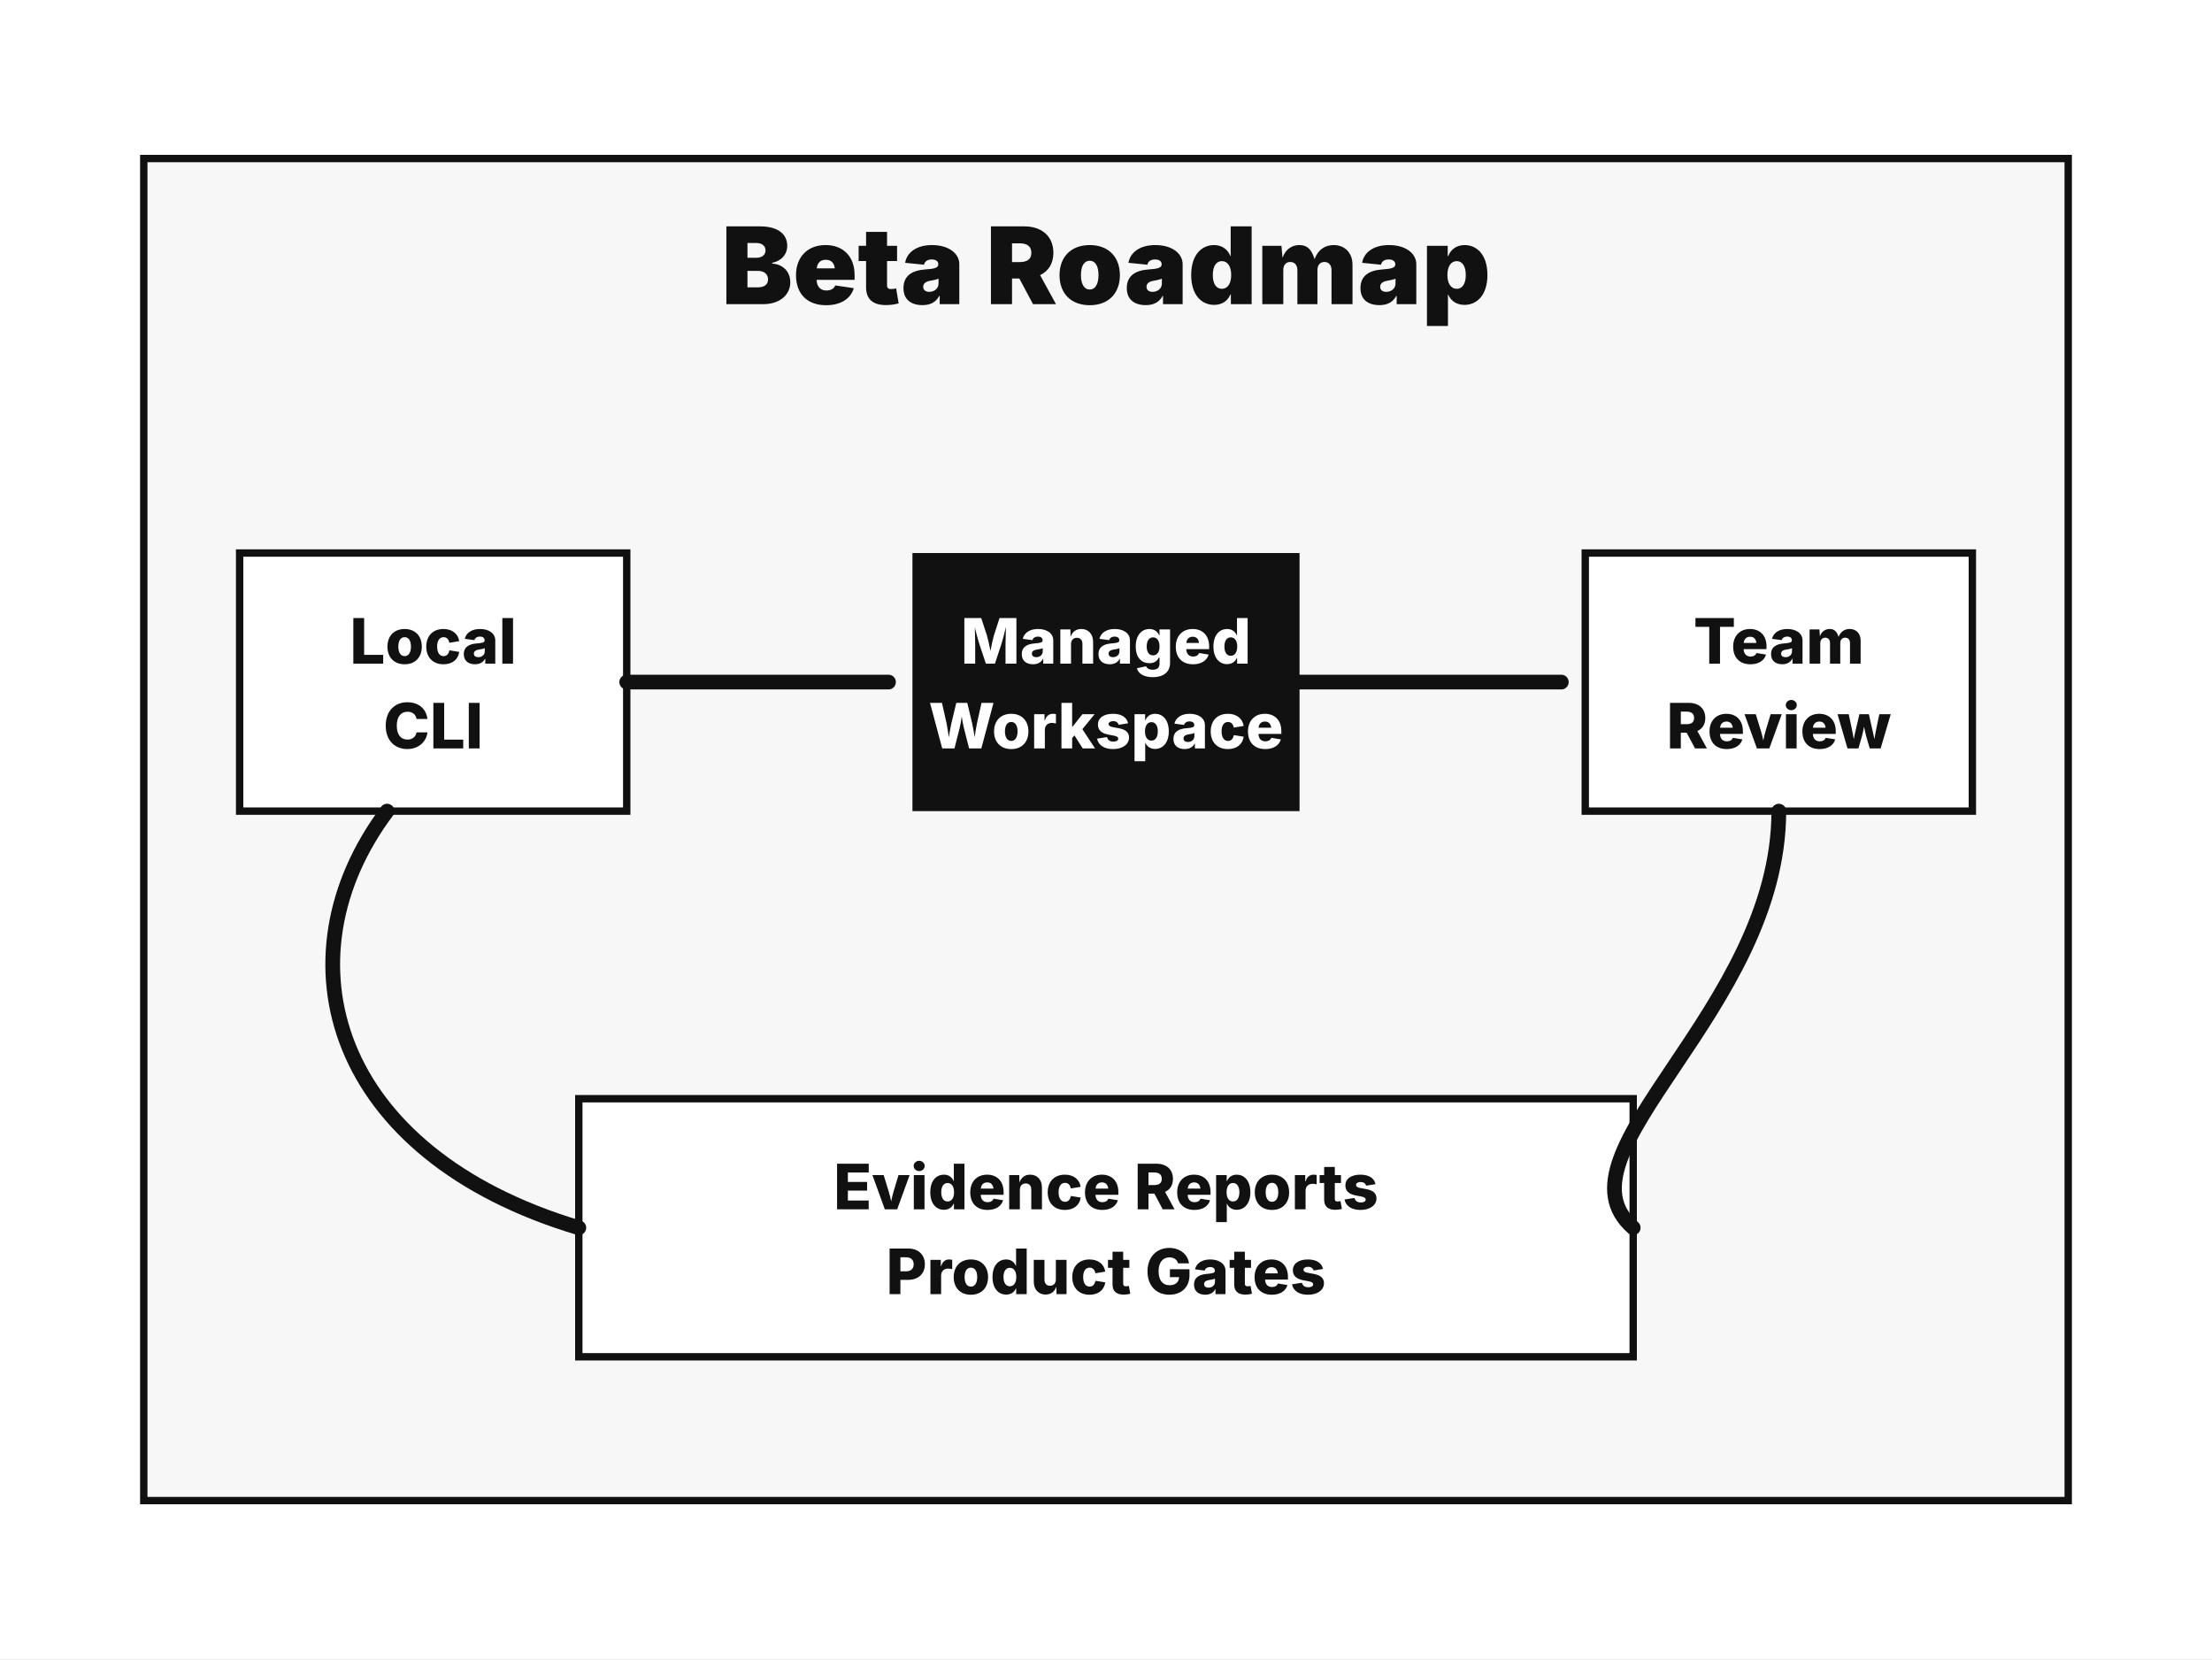
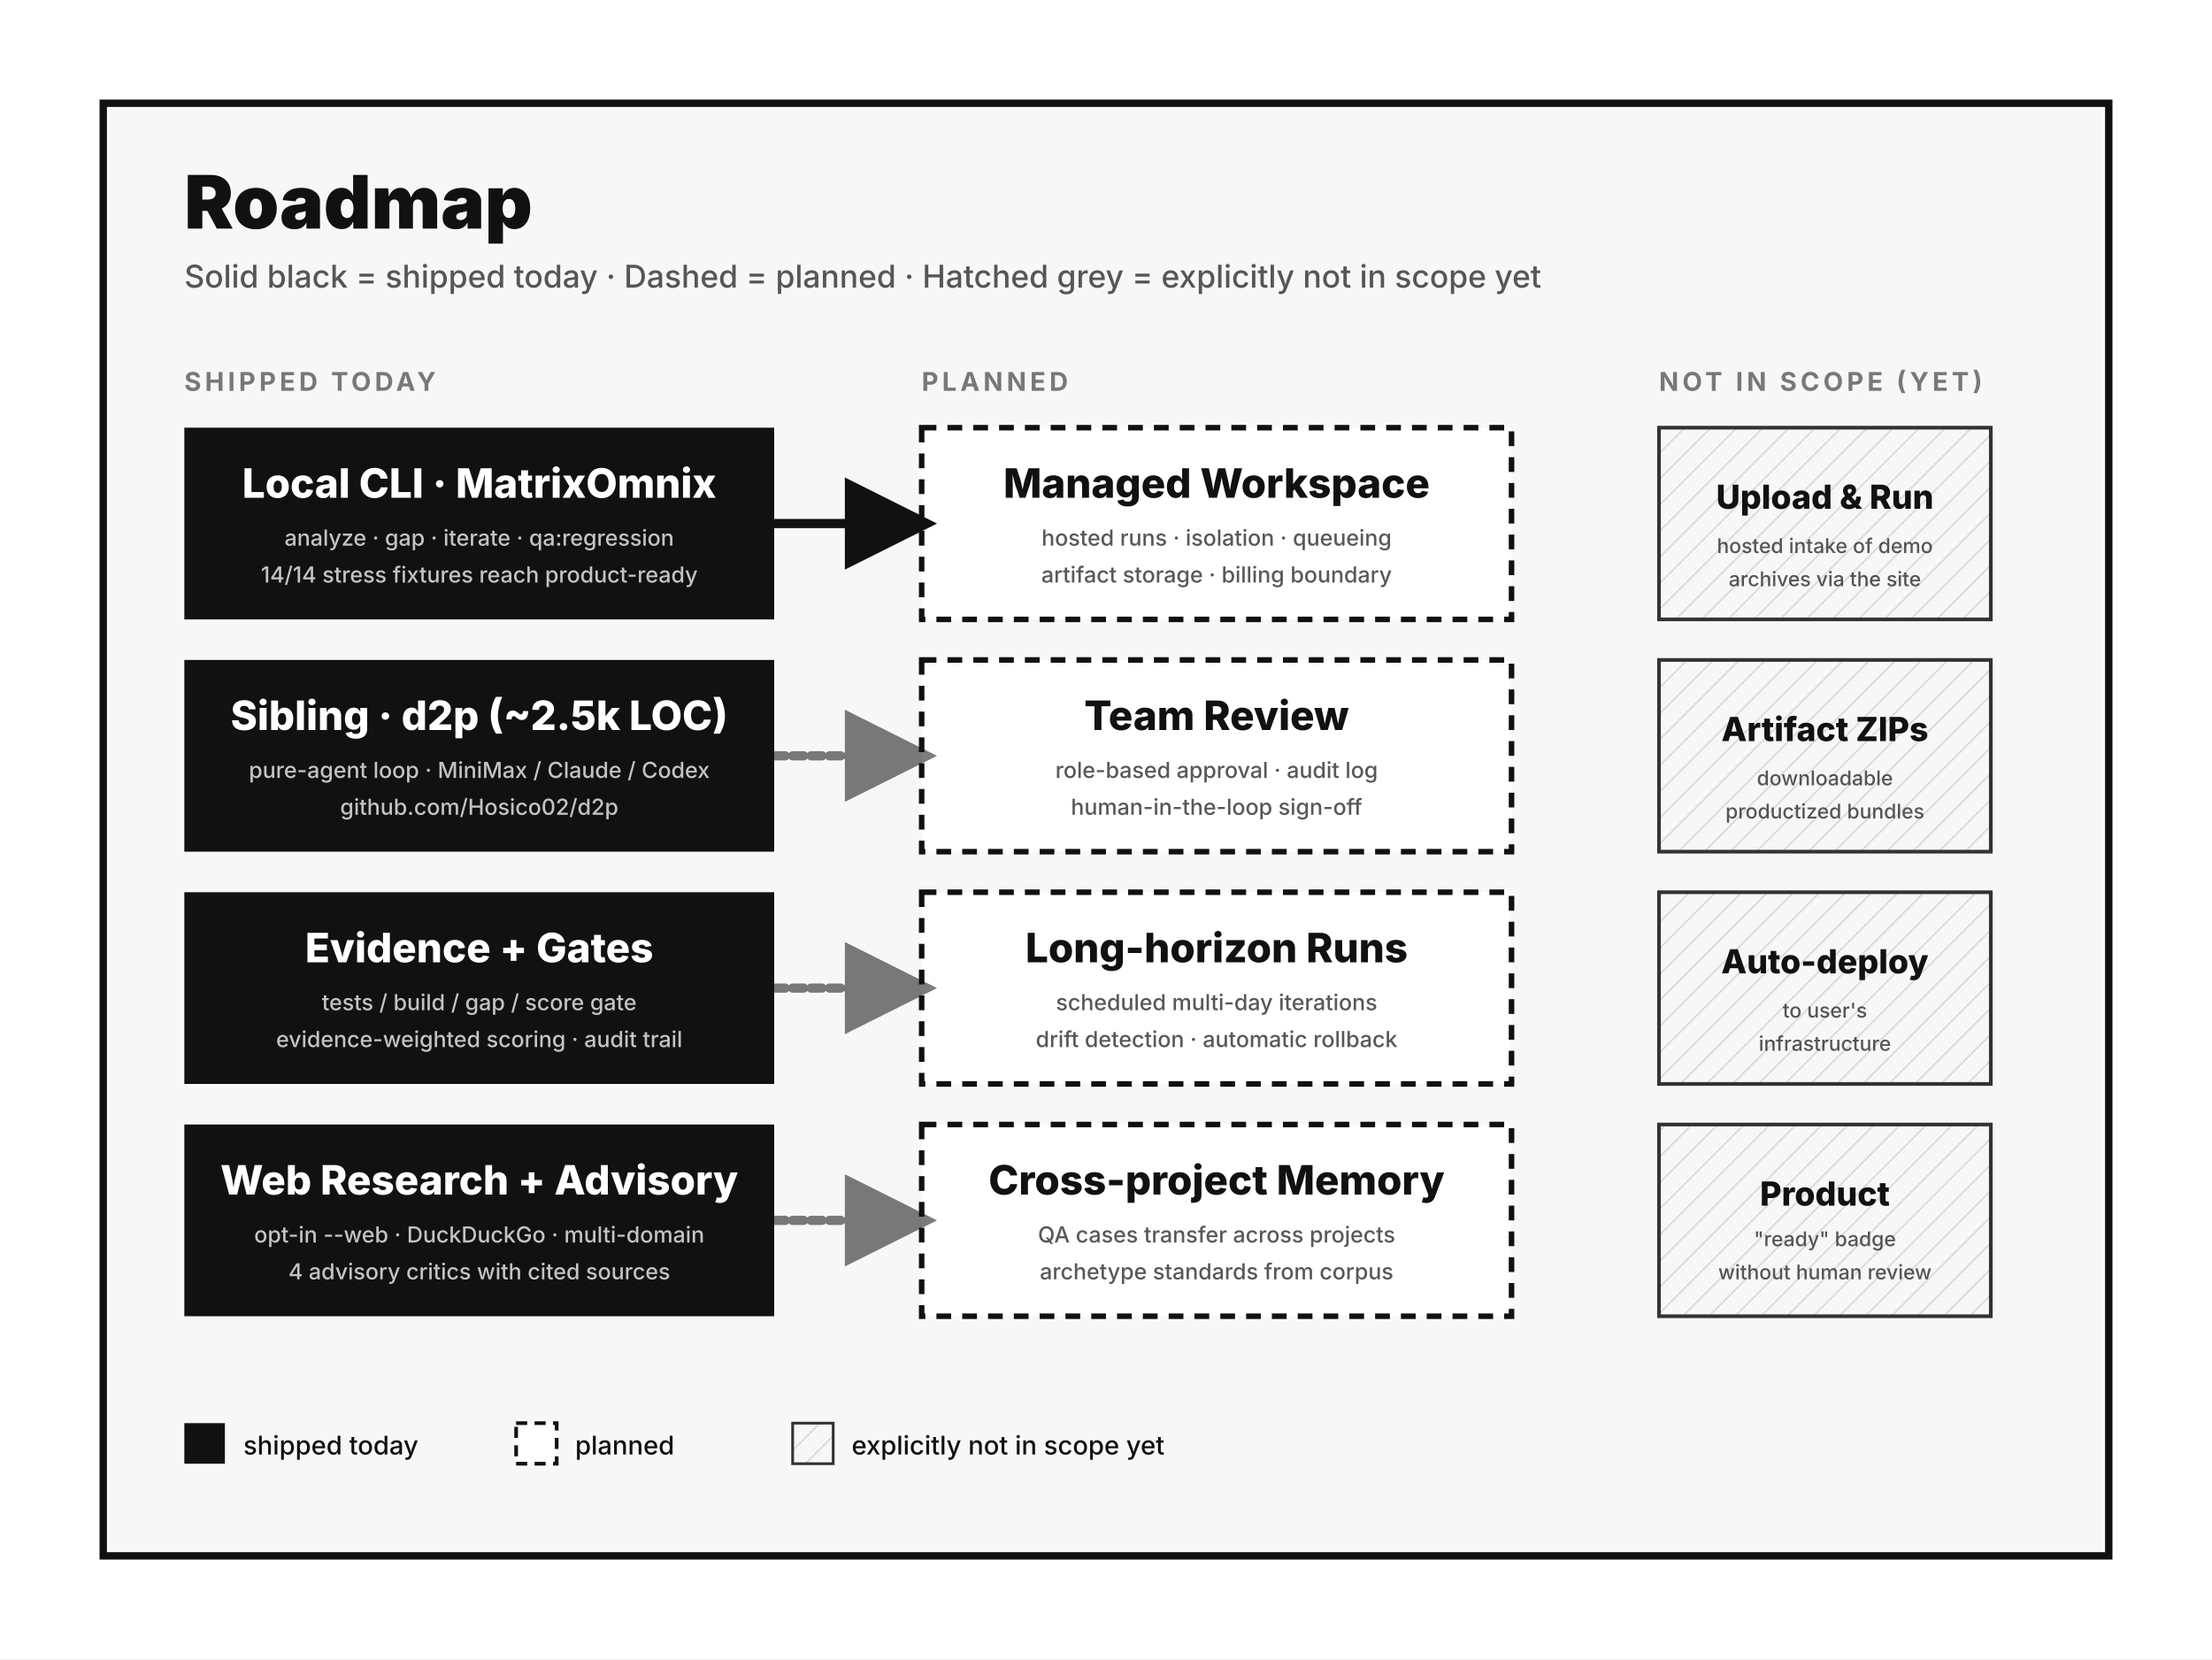
- <svg xmlns="http://www.w3.org/2000/svg" width="1200" height="900" viewBox="0 0 1200 900" role="img" aria-label="MatrixOmnix beta to hosted roadmap">
+ <svg xmlns="http://www.w3.org/2000/svg" width="1200" height="900" viewBox="0 0 1200 900" role="img" aria-label="MatrixOmnix roadmap: what is shipped today vs planned for the hosted phase.">
  <rect width="1200" height="900" fill="#fff" />
-   <rect x="78" y="86" width="1044" height="728" fill="#f7f7f7" stroke="#111" stroke-width="4" />
-   <g font-family="Inter,Arial" fill="#111">
-     <text x="600" y="165" text-anchor="middle" font-size="58" font-weight="900">Beta Roadmap</text>
-     <g font-size="34" font-weight="800">
-       <rect x="130" y="300" width="210" height="140" fill="#fff" stroke="#111" stroke-width="4" />
-       <text x="235" y="360" text-anchor="middle">Local</text>
-       <text x="235" y="406" text-anchor="middle">CLI</text>
-       <rect x="495" y="300" width="210" height="140" fill="#111" />
-       <text x="600" y="360" text-anchor="middle" fill="#fff">Managed</text>
-       <text x="600" y="406" text-anchor="middle" fill="#fff">Workspace</text>
-       <rect x="860" y="300" width="210" height="140" fill="#fff" stroke="#111" stroke-width="4" />
-       <text x="965" y="360" text-anchor="middle">Team</text>
-       <text x="965" y="406" text-anchor="middle">Review</text>
-       <rect x="314" y="596" width="572" height="140" fill="#fff" stroke="#111" stroke-width="4" />
-       <text x="600" y="656" text-anchor="middle">Evidence Reports</text>
-       <text x="600" y="702" text-anchor="middle">Product Gates</text>
-     </g>
+   <rect x="56" y="56" width="1088" height="788" fill="#f7f7f7" stroke="#111" stroke-width="4" />
+   <defs>
+     <marker id="rmArrow" viewBox="0 0 12 12" refX="10" refY="6" markerWidth="10" markerHeight="10" orient="auto-start-reverse">
+       <path d="M0,0 L12,6 L0,12 z" fill="#111" />
+     </marker>
+     <marker id="rmArrowDim" viewBox="0 0 12 12" refX="10" refY="6" markerWidth="10" markerHeight="10" orient="auto-start-reverse">
+       <path d="M0,0 L12,6 L0,12 z" fill="#111" opacity="0.5" />
+     </marker>
+   </defs>
+   <text x="100" y="124" font-family="Inter,Arial" font-size="40" font-weight="900" fill="#111">Roadmap</text>
+   <text x="100" y="156" font-family="Inter,Arial" font-size="17" font-weight="500" fill="#111" opacity="0.7">Solid black = shipped today · Dashed = planned · Hatched grey = explicitly not in scope yet</text>
+   <text x="100" y="212" font-family="Inter,Arial" font-size="14" font-weight="700" fill="#111" letter-spacing="2" opacity="0.55">SHIPPED TODAY</text>
+   <g font-family="Inter,Arial" font-weight="800" fill="#111">
+     <rect x="100" y="232" width="320" height="104" fill="#111" />
+     <text x="260" y="270" text-anchor="middle" font-size="22" fill="#fff">Local CLI · MatrixOmnix</text>
+     <text x="260" y="296" text-anchor="middle" font-size="12" font-weight="500" fill="#fff" opacity="0.75">analyze · gap · iterate · qa:regression</text>
+     <text x="260" y="316" text-anchor="middle" font-size="12" font-weight="500" fill="#fff" opacity="0.75">14/14 stress fixtures reach product-ready</text>
+     <rect x="100" y="358" width="320" height="104" fill="#111" />
+     <text x="260" y="396" text-anchor="middle" font-size="22" fill="#fff">Sibling · d2p (~2.5k LOC)</text>
+     <text x="260" y="422" text-anchor="middle" font-size="12" font-weight="500" fill="#fff" opacity="0.75">pure-agent loop · MiniMax / Claude / Codex</text>
+     <text x="260" y="442" text-anchor="middle" font-size="12" font-weight="500" fill="#fff" opacity="0.75">github.com/Hosico02/d2p</text>
+     <rect x="100" y="484" width="320" height="104" fill="#111" />
+     <text x="260" y="522" text-anchor="middle" font-size="22" fill="#fff">Evidence + Gates</text>
+     <text x="260" y="548" text-anchor="middle" font-size="12" font-weight="500" fill="#fff" opacity="0.75">tests / build / gap / score gate</text>
+     <text x="260" y="568" text-anchor="middle" font-size="12" font-weight="500" fill="#fff" opacity="0.75">evidence-weighted scoring · audit trail</text>
+     <rect x="100" y="610" width="320" height="104" fill="#111" />
+     <text x="260" y="648" text-anchor="middle" font-size="22" fill="#fff">Web Research + Advisory</text>
+     <text x="260" y="674" text-anchor="middle" font-size="12" font-weight="500" fill="#fff" opacity="0.75">opt-in --web · DuckDuckGo · multi-domain</text>
+     <text x="260" y="694" text-anchor="middle" font-size="12" font-weight="500" fill="#fff" opacity="0.75">4 advisory critics with cited sources</text>
  </g>
-   <g fill="none" stroke="#111" stroke-width="8" stroke-linecap="round" stroke-linejoin="round">
-     <path d="M340 370h142" />
-     <path d="M705 370h142" />
-     <path d="M965 440C965 548 840 626 886 666" />
-     <path d="M314 666C180 626 150 520 210 440" />
+   <text x="500" y="212" font-family="Inter,Arial" font-size="14" font-weight="700" fill="#111" letter-spacing="2" opacity="0.55">PLANNED</text>
+   <g font-family="Inter,Arial" font-weight="800" fill="#111">
+     <rect x="500" y="232" width="320" height="104" fill="#fff" stroke="#111" stroke-width="3" stroke-dasharray="8 6" />
+     <text x="660" y="270" text-anchor="middle" font-size="22">Managed Workspace</text>
+     <text x="660" y="296" text-anchor="middle" font-size="12" font-weight="500" opacity="0.7">hosted runs · isolation · queueing</text>
+     <text x="660" y="316" text-anchor="middle" font-size="12" font-weight="500" opacity="0.7">artifact storage · billing boundary</text>
+     <rect x="500" y="358" width="320" height="104" fill="#fff" stroke="#111" stroke-width="3" stroke-dasharray="8 6" />
+     <text x="660" y="396" text-anchor="middle" font-size="22">Team Review</text>
+     <text x="660" y="422" text-anchor="middle" font-size="12" font-weight="500" opacity="0.7">role-based approval · audit log</text>
+     <text x="660" y="442" text-anchor="middle" font-size="12" font-weight="500" opacity="0.7">human-in-the-loop sign-off</text>
+     <rect x="500" y="484" width="320" height="104" fill="#fff" stroke="#111" stroke-width="3" stroke-dasharray="8 6" />
+     <text x="660" y="522" text-anchor="middle" font-size="22">Long-horizon Runs</text>
+     <text x="660" y="548" text-anchor="middle" font-size="12" font-weight="500" opacity="0.7">scheduled multi-day iterations</text>
+     <text x="660" y="568" text-anchor="middle" font-size="12" font-weight="500" opacity="0.7">drift detection · automatic rollback</text>
+     <rect x="500" y="610" width="320" height="104" fill="#fff" stroke="#111" stroke-width="3" stroke-dasharray="8 6" />
+     <text x="660" y="648" text-anchor="middle" font-size="22">Cross-project Memory</text>
+     <text x="660" y="674" text-anchor="middle" font-size="12" font-weight="500" opacity="0.7">QA cases transfer across projects</text>
+     <text x="660" y="694" text-anchor="middle" font-size="12" font-weight="500" opacity="0.7">archetype standards from corpus</text>
+   </g>
+   <text x="900" y="212" font-family="Inter,Arial" font-size="14" font-weight="700" fill="#111" letter-spacing="2" opacity="0.55">NOT IN SCOPE (YET)</text>
+   <g font-family="Inter,Arial" font-weight="800" fill="#111">
+     <pattern id="hatch" x="0" y="0" width="10" height="10" patternUnits="userSpaceOnUse" patternTransform="rotate(45)">
+       <line x1="0" y1="0" x2="0" y2="10" stroke="#111" stroke-width="1.5" opacity="0.18" />
+     </pattern>
+     <rect x="900" y="232" width="180" height="104" fill="url(#hatch)" stroke="#111" stroke-width="2" opacity="0.85" />
+     <text x="990" y="276" text-anchor="middle" font-size="18">Upload &amp; Run</text>
+     <text x="990" y="300" text-anchor="middle" font-size="11" font-weight="500" opacity="0.7">hosted intake of demo</text>
+     <text x="990" y="318" text-anchor="middle" font-size="11" font-weight="500" opacity="0.7">archives via the site</text>
+     <rect x="900" y="358" width="180" height="104" fill="url(#hatch)" stroke="#111" stroke-width="2" opacity="0.85" />
+     <text x="990" y="402" text-anchor="middle" font-size="18">Artifact ZIPs</text>
+     <text x="990" y="426" text-anchor="middle" font-size="11" font-weight="500" opacity="0.7">downloadable</text>
+     <text x="990" y="444" text-anchor="middle" font-size="11" font-weight="500" opacity="0.7">productized bundles</text>
+     <rect x="900" y="484" width="180" height="104" fill="url(#hatch)" stroke="#111" stroke-width="2" opacity="0.85" />
+     <text x="990" y="528" text-anchor="middle" font-size="18">Auto-deploy</text>
+     <text x="990" y="552" text-anchor="middle" font-size="11" font-weight="500" opacity="0.7">to user's</text>
+     <text x="990" y="570" text-anchor="middle" font-size="11" font-weight="500" opacity="0.7">infrastructure</text>
+     <rect x="900" y="610" width="180" height="104" fill="url(#hatch)" stroke="#111" stroke-width="2" opacity="0.85" />
+     <text x="990" y="654" text-anchor="middle" font-size="18">Product</text>
+     <text x="990" y="676" text-anchor="middle" font-size="11" font-weight="500" opacity="0.7">"ready" badge</text>
+     <text x="990" y="694" text-anchor="middle" font-size="11" font-weight="500" opacity="0.7">without human review</text>
+   </g>
+   <g fill="none" stroke="#111" stroke-width="5" stroke-linecap="round" stroke-linejoin="round">
+     <path d="M420 284 L 500 284" marker-end="url(#rmArrow)" />
+     <path d="M420 410 L 500 410" marker-end="url(#rmArrow)" opacity="0.55" stroke-dasharray="6 4" />
+     <path d="M420 536 L 500 536" marker-end="url(#rmArrow)" opacity="0.55" stroke-dasharray="6 4" />
+     <path d="M420 662 L 500 662" marker-end="url(#rmArrow)" opacity="0.55" stroke-dasharray="6 4" />
+   </g>
+   <g font-family="Inter,Arial" font-size="14" font-weight="500" fill="#111">
+     <rect x="100" y="772" width="22" height="22" fill="#111" />
+     <text x="132" y="789">shipped today</text>
+     <rect x="280" y="772" width="22" height="22" fill="#fff" stroke="#111" stroke-width="2" stroke-dasharray="6 4" />
+     <text x="312" y="789">planned</text>
+     <rect x="430" y="772" width="22" height="22" fill="url(#hatch)" stroke="#111" stroke-width="1.5" opacity="0.85" />
+     <text x="462" y="789">explicitly not in scope yet</text>
  </g>
</svg>
